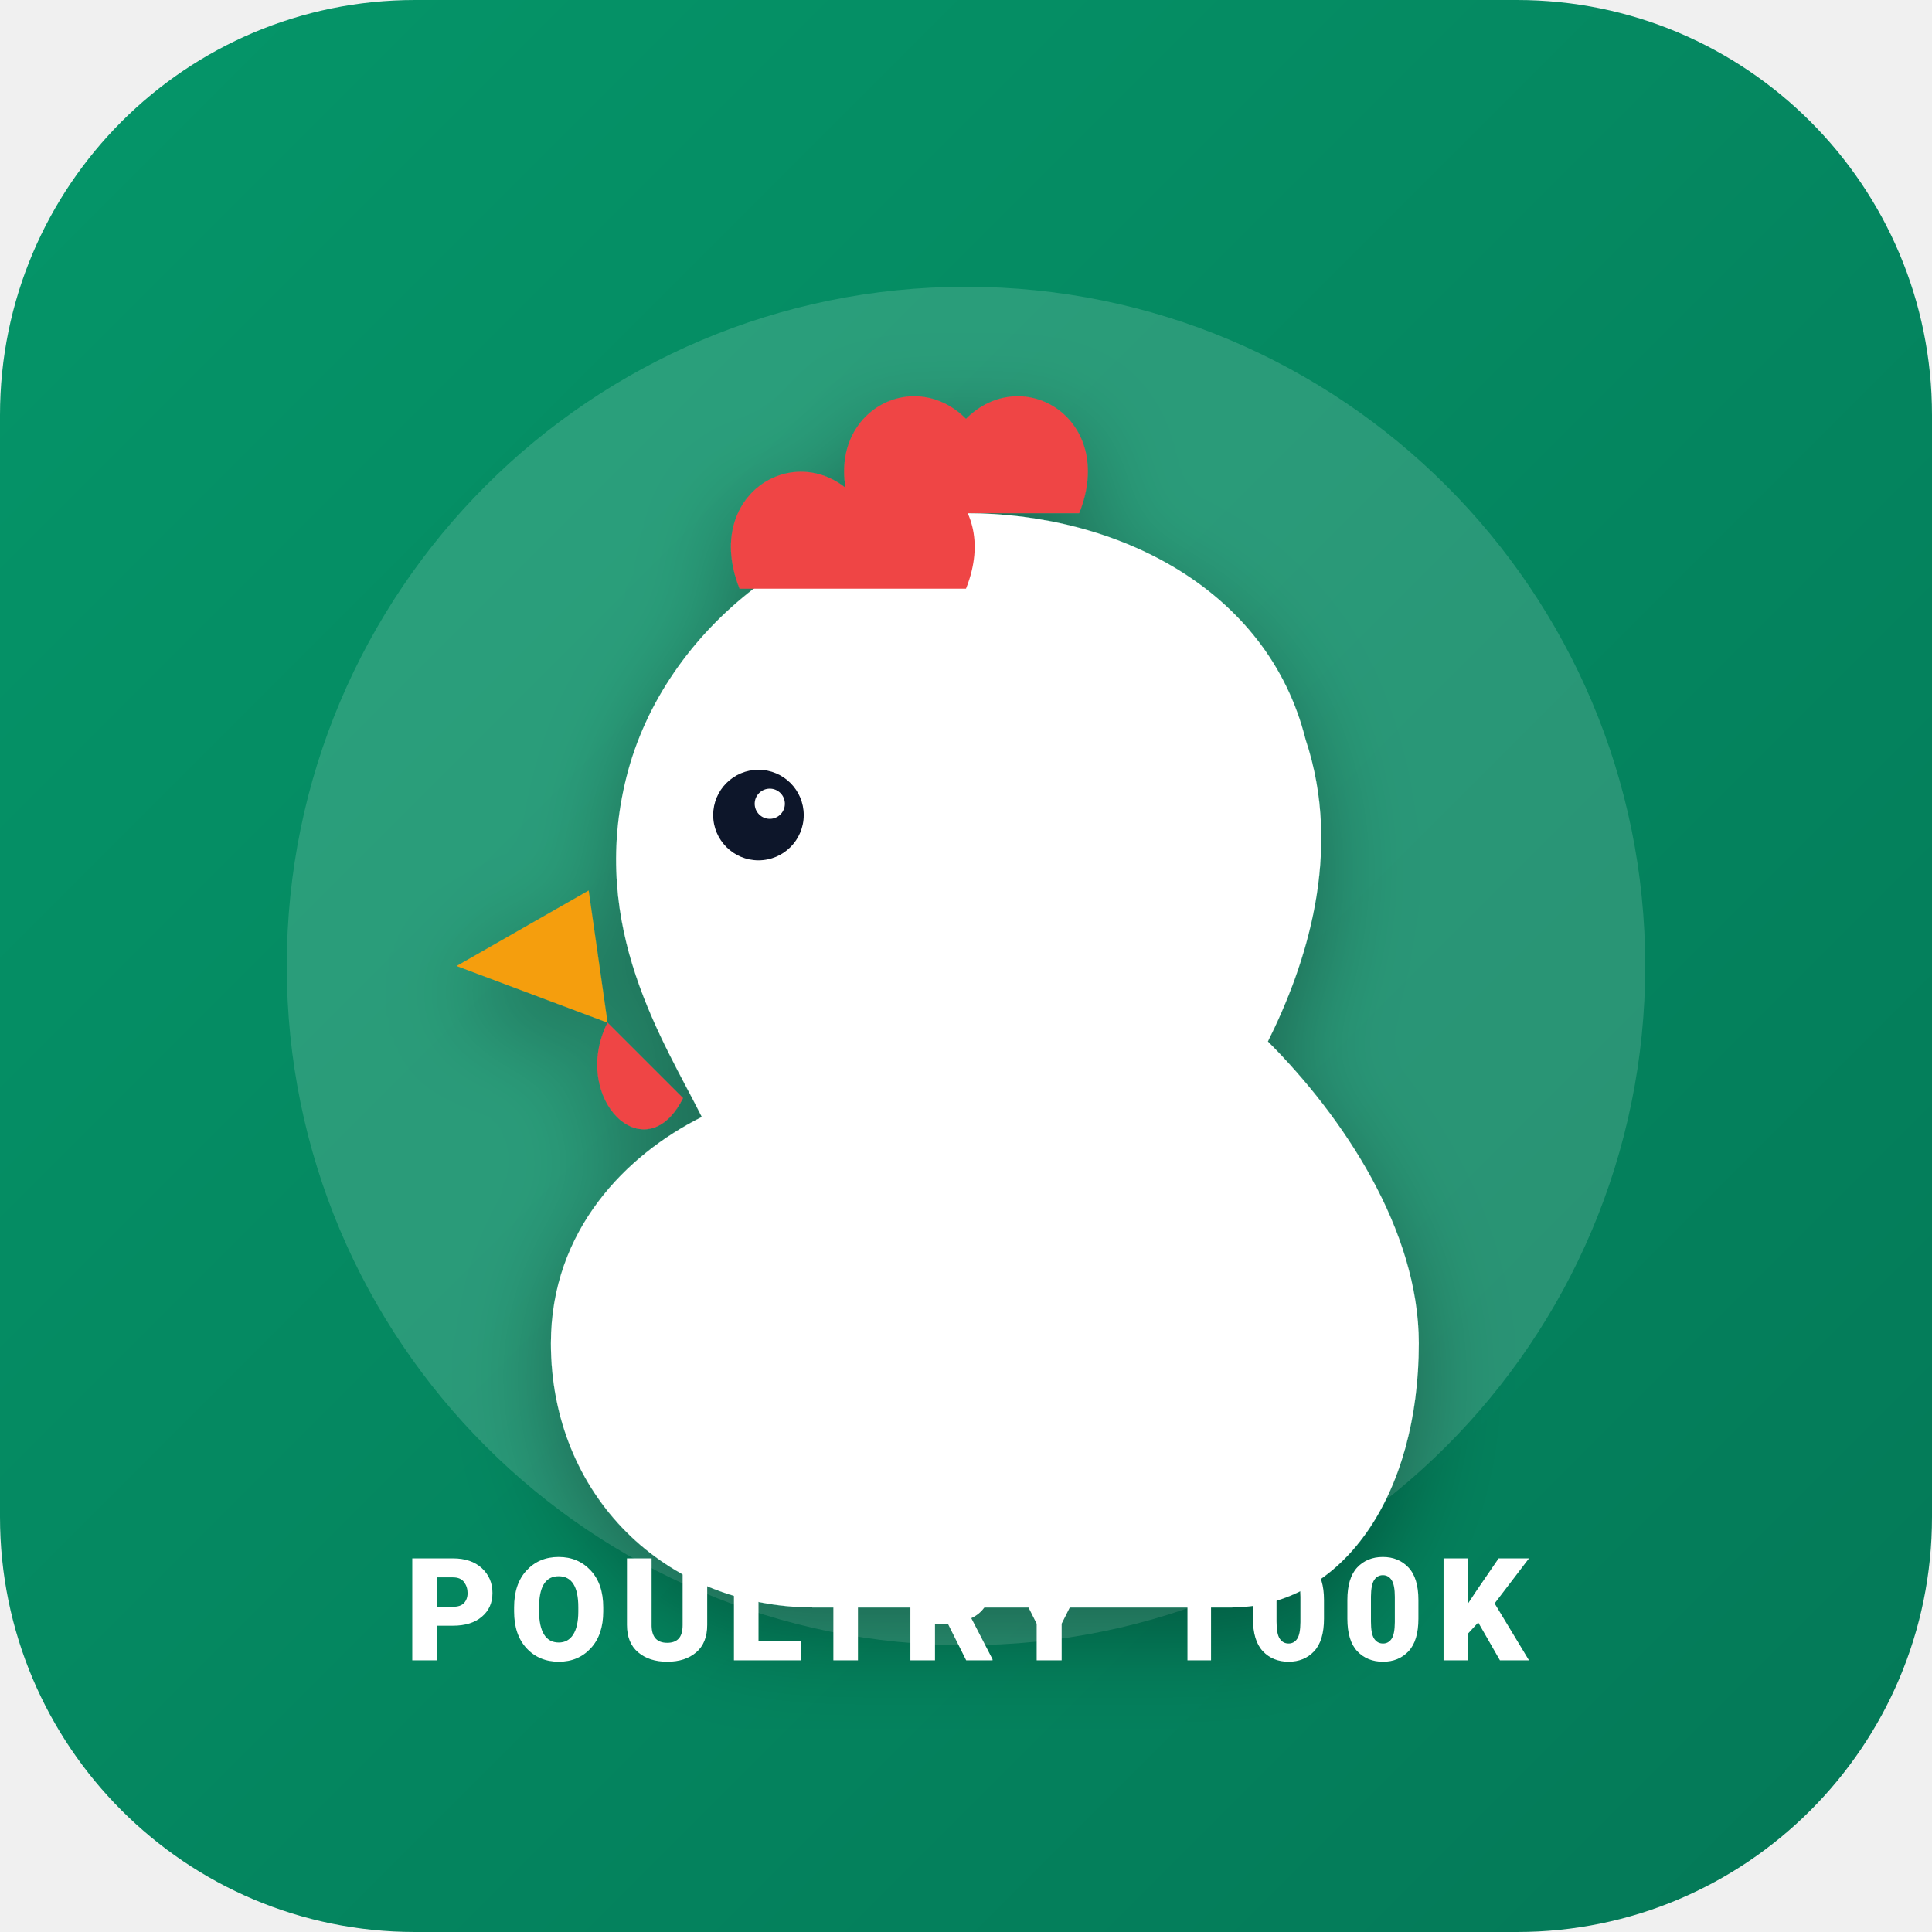
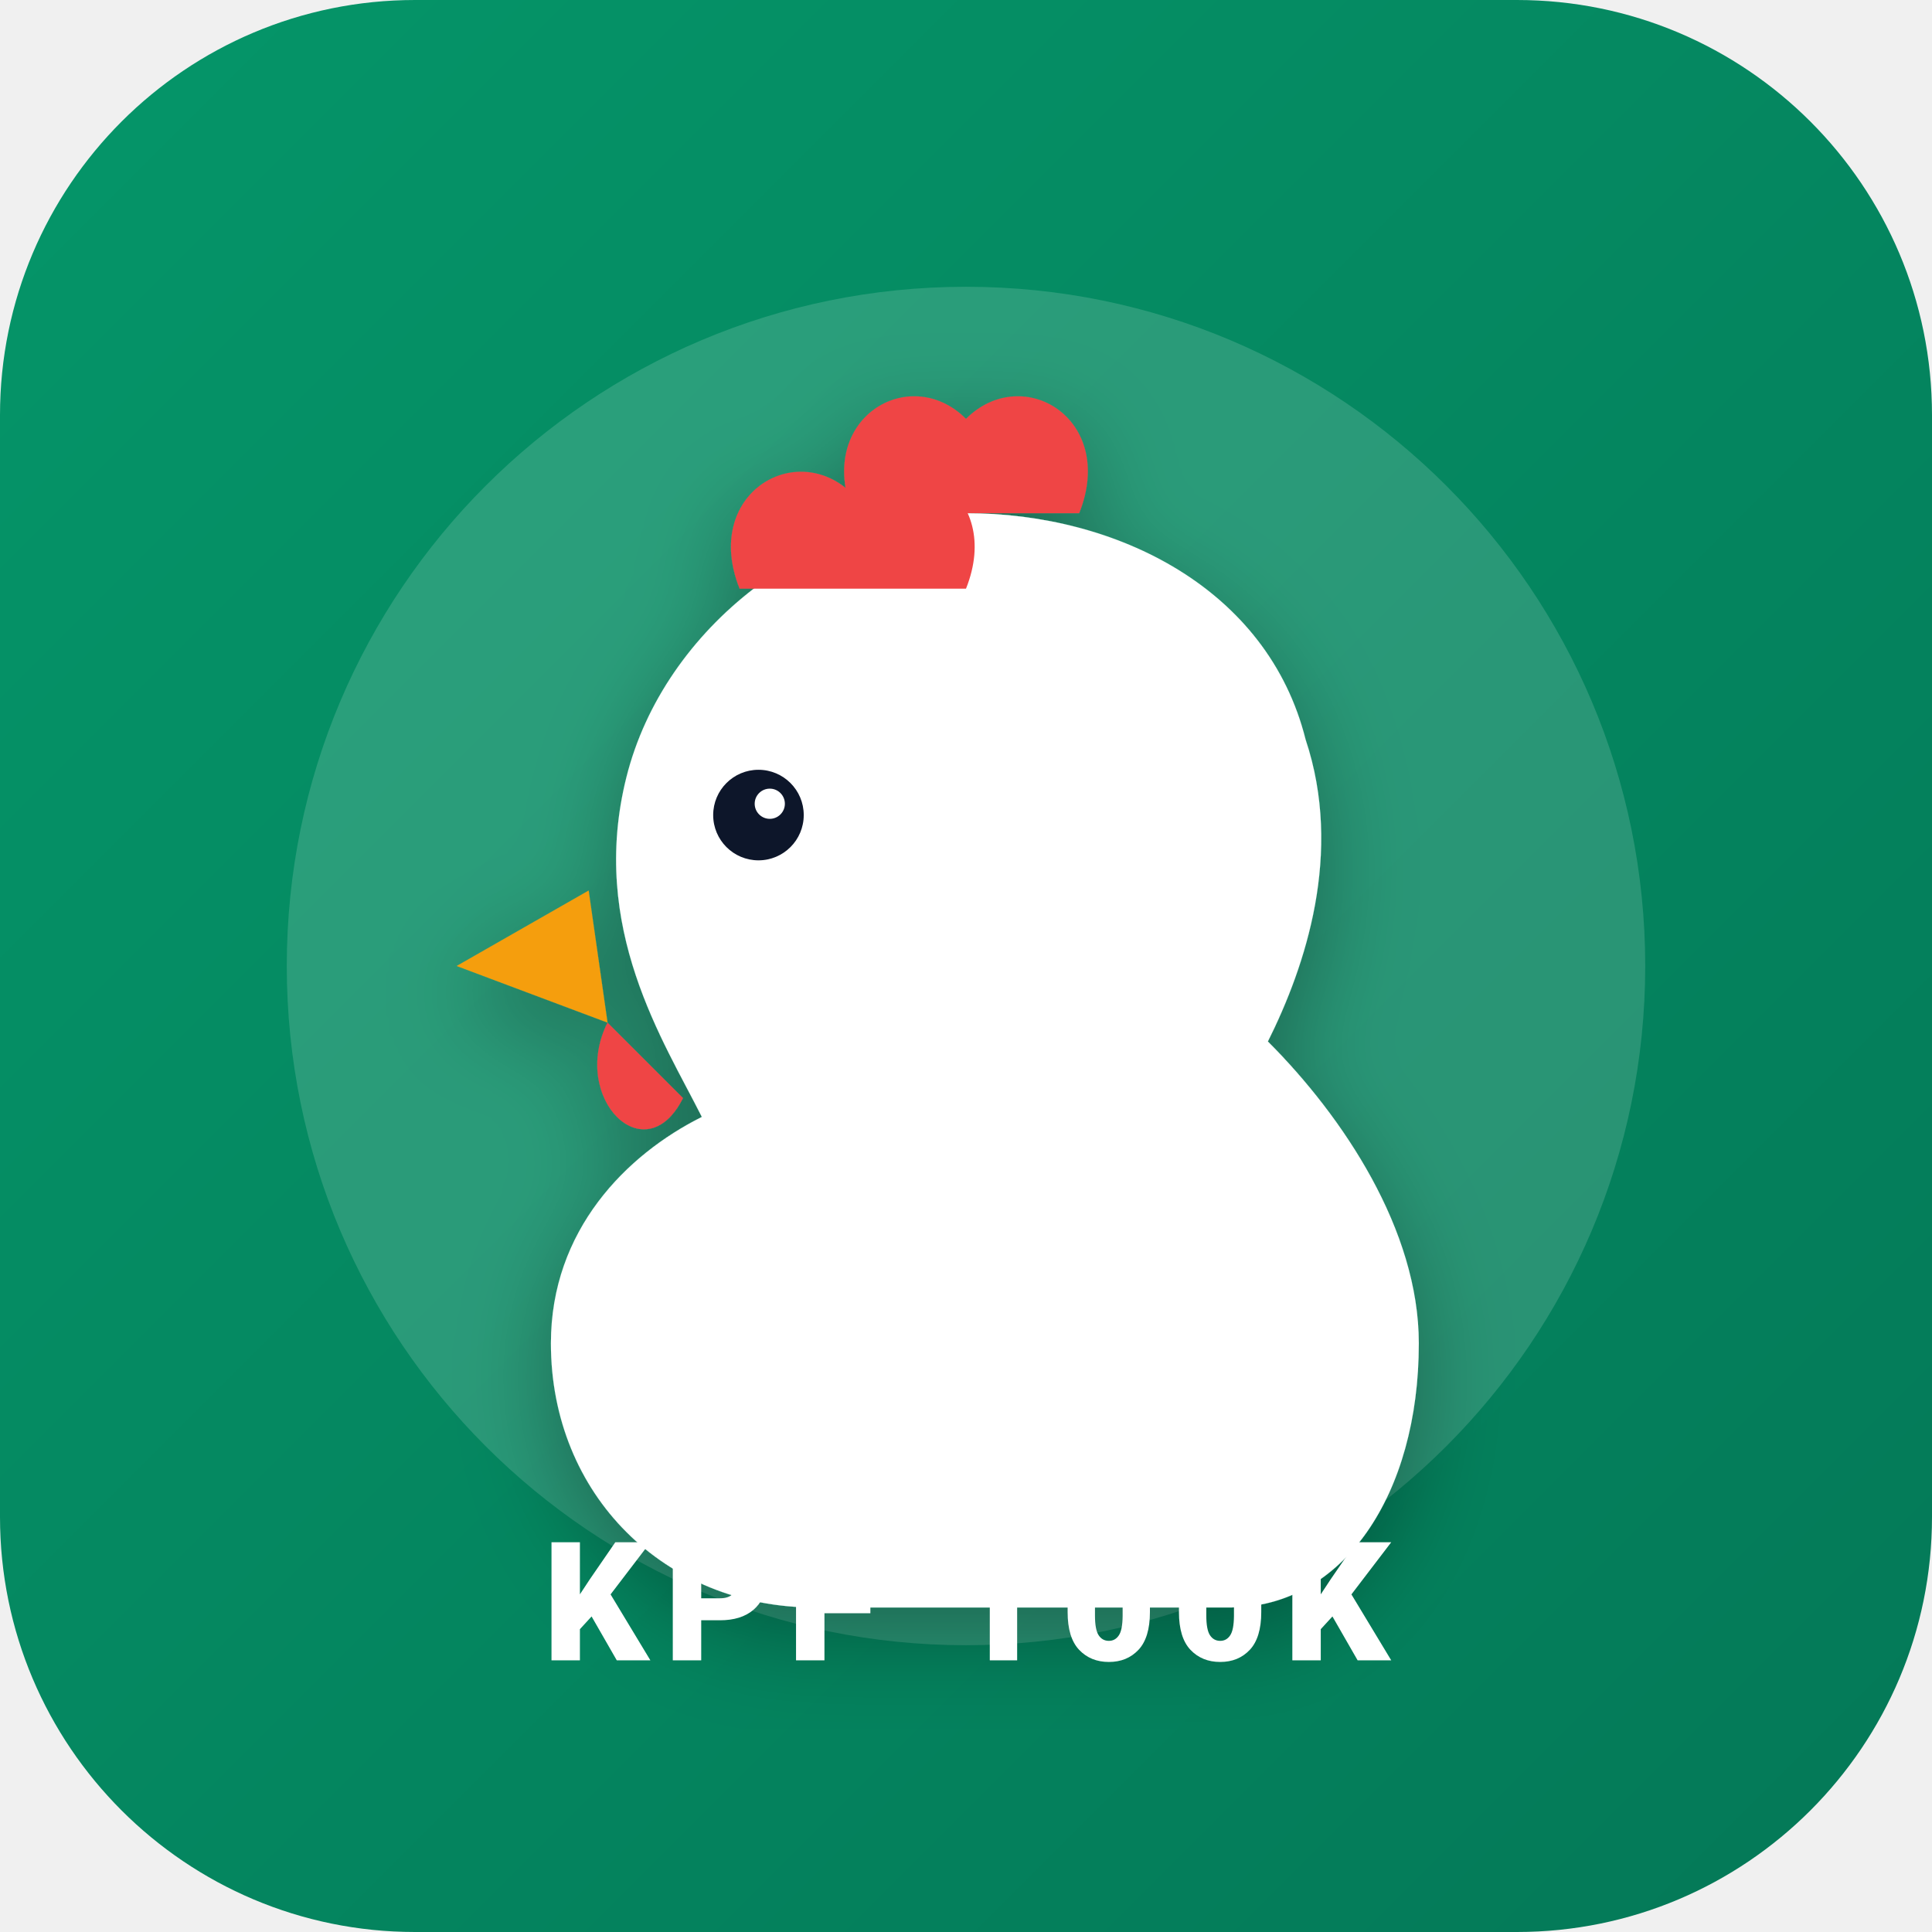
<svg xmlns="http://www.w3.org/2000/svg" viewBox="0 0 512 512" width="512" height="512">
  <defs>
    <linearGradient id="bg" x1="0%" y1="0%" x2="100%" y2="100%">
      <stop offset="0%" stop-color="#059669" />
      <stop offset="100%" stop-color="#047857" />
    </linearGradient>
    <filter id="shadow" x="-10%" y="-10%" width="120%" height="120%">
      <feDropShadow dx="0" dy="8" stdDeviation="12" flood-opacity="0.3" />
    </filter>
  </defs>
  <rect width="512" height="512" rx="110" fill="url(#bg)" />
  <circle cx="256" cy="256" r="180" fill="#ffffff" opacity="0.15" />
  <g transform="translate(106, 96)" filter="url(#shadow)">
    <path d="M150 40 C110 40 70 70 60 110 C50 150 70 180 80 200 C60 210 40 230 40 260 C40 300 70 330 110 330 L220 330 C250 330 270 300 270 260 C270 230 250 200 230 180 C240 160 250 130 240 100 C230 60 190 40 150 40 Z" fill="#ffffff" />
    <path d="M120 40 C110 15 135 0 150 15 C165 0 190 15 180 40 Z" fill="#ef4444" />
    <path d="M90 60 C80 35 105 20 120 35 C135 20 160 35 150 60 Z" fill="#ef4444" />
    <polygon points="50,140 15,160 55,175" fill="#f59e0b" />
    <path d="M55 175 C45 195 65 215 75 195 Z" fill="#ef4444" />
    <circle cx="95" cy="120" r="12" fill="#0f172a" />
    <circle cx="98" cy="117" r="4" fill="#ffffff" />
  </g>
-   <text x="256" y="440" font-family="system-ui, -apple-system, BlinkMacSystemFont, 'Segoe UI', Roboto, sans-serif" font-size="38" font-weight="900" fill="#ffffff" text-anchor="middle" letter-spacing="3">POULTRY 100K</text>
+   <text x="256" y="440" font-family="system-ui, -apple-system, BlinkMacSystemFont, 'Segoe UI', Roboto, sans-serif" font-size="44" font-weight="900" fill="#ffffff" text-anchor="middle" letter-spacing="4">KPF 100K</text>
</svg>
